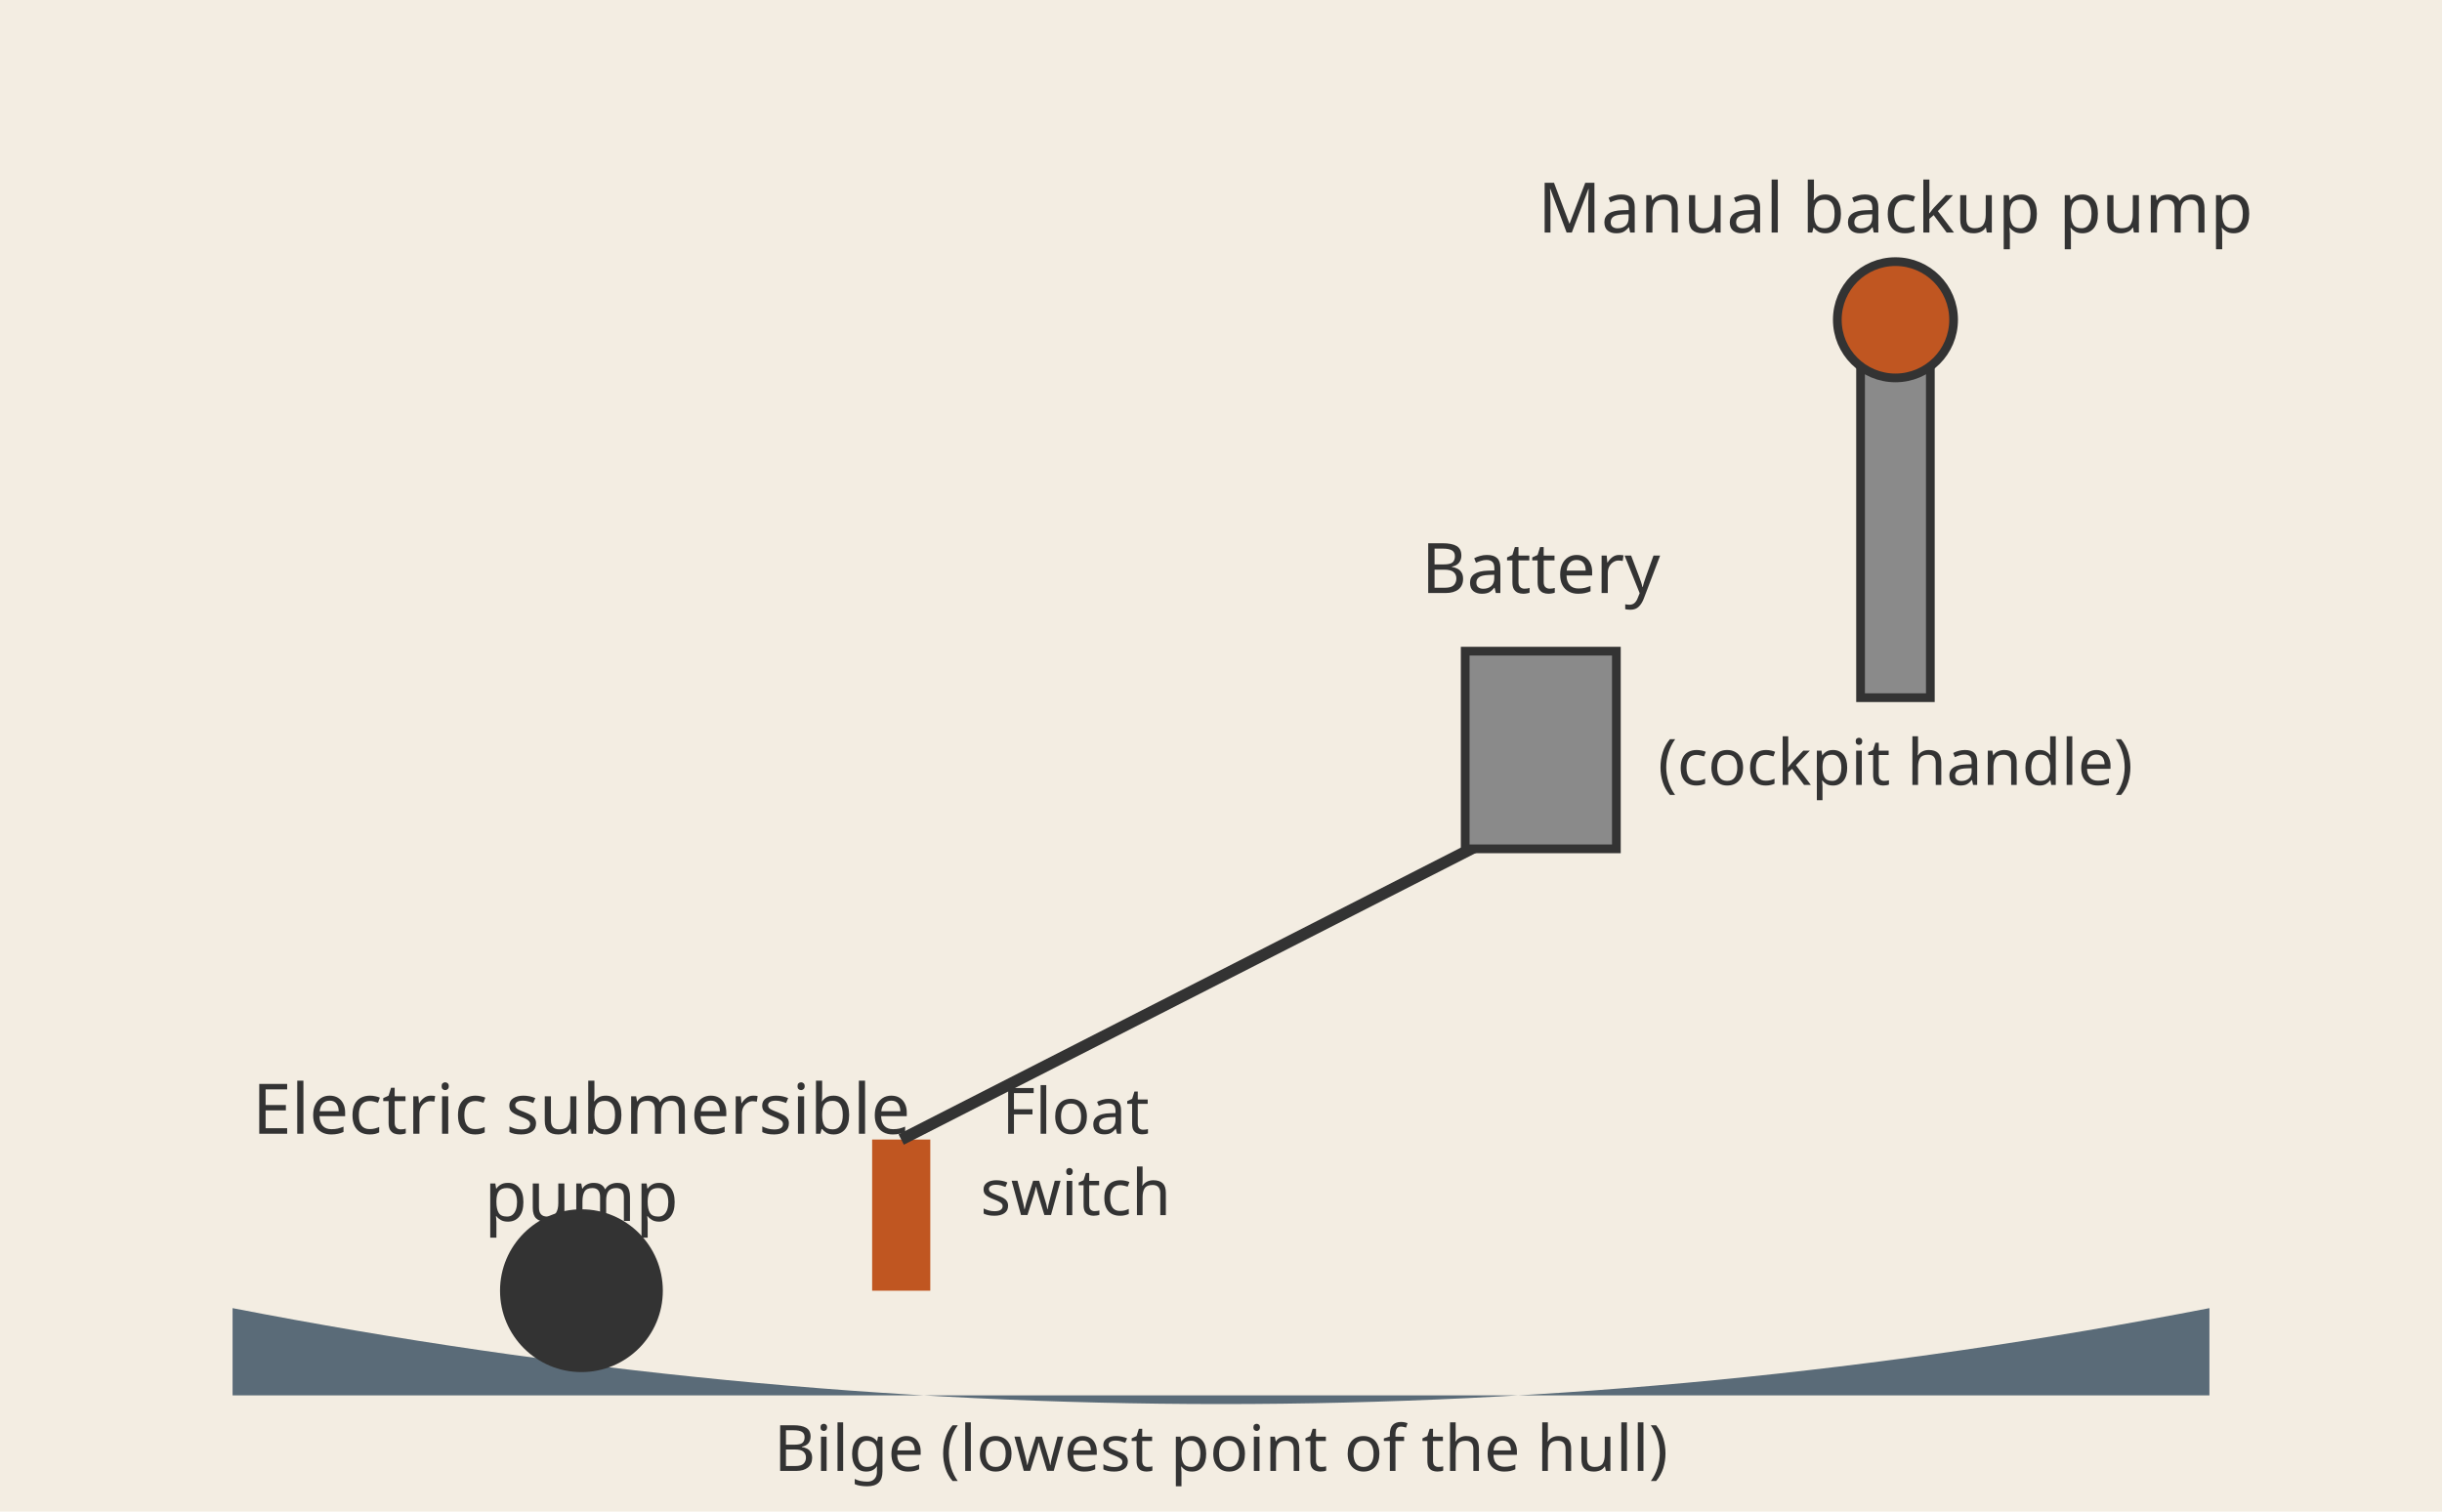
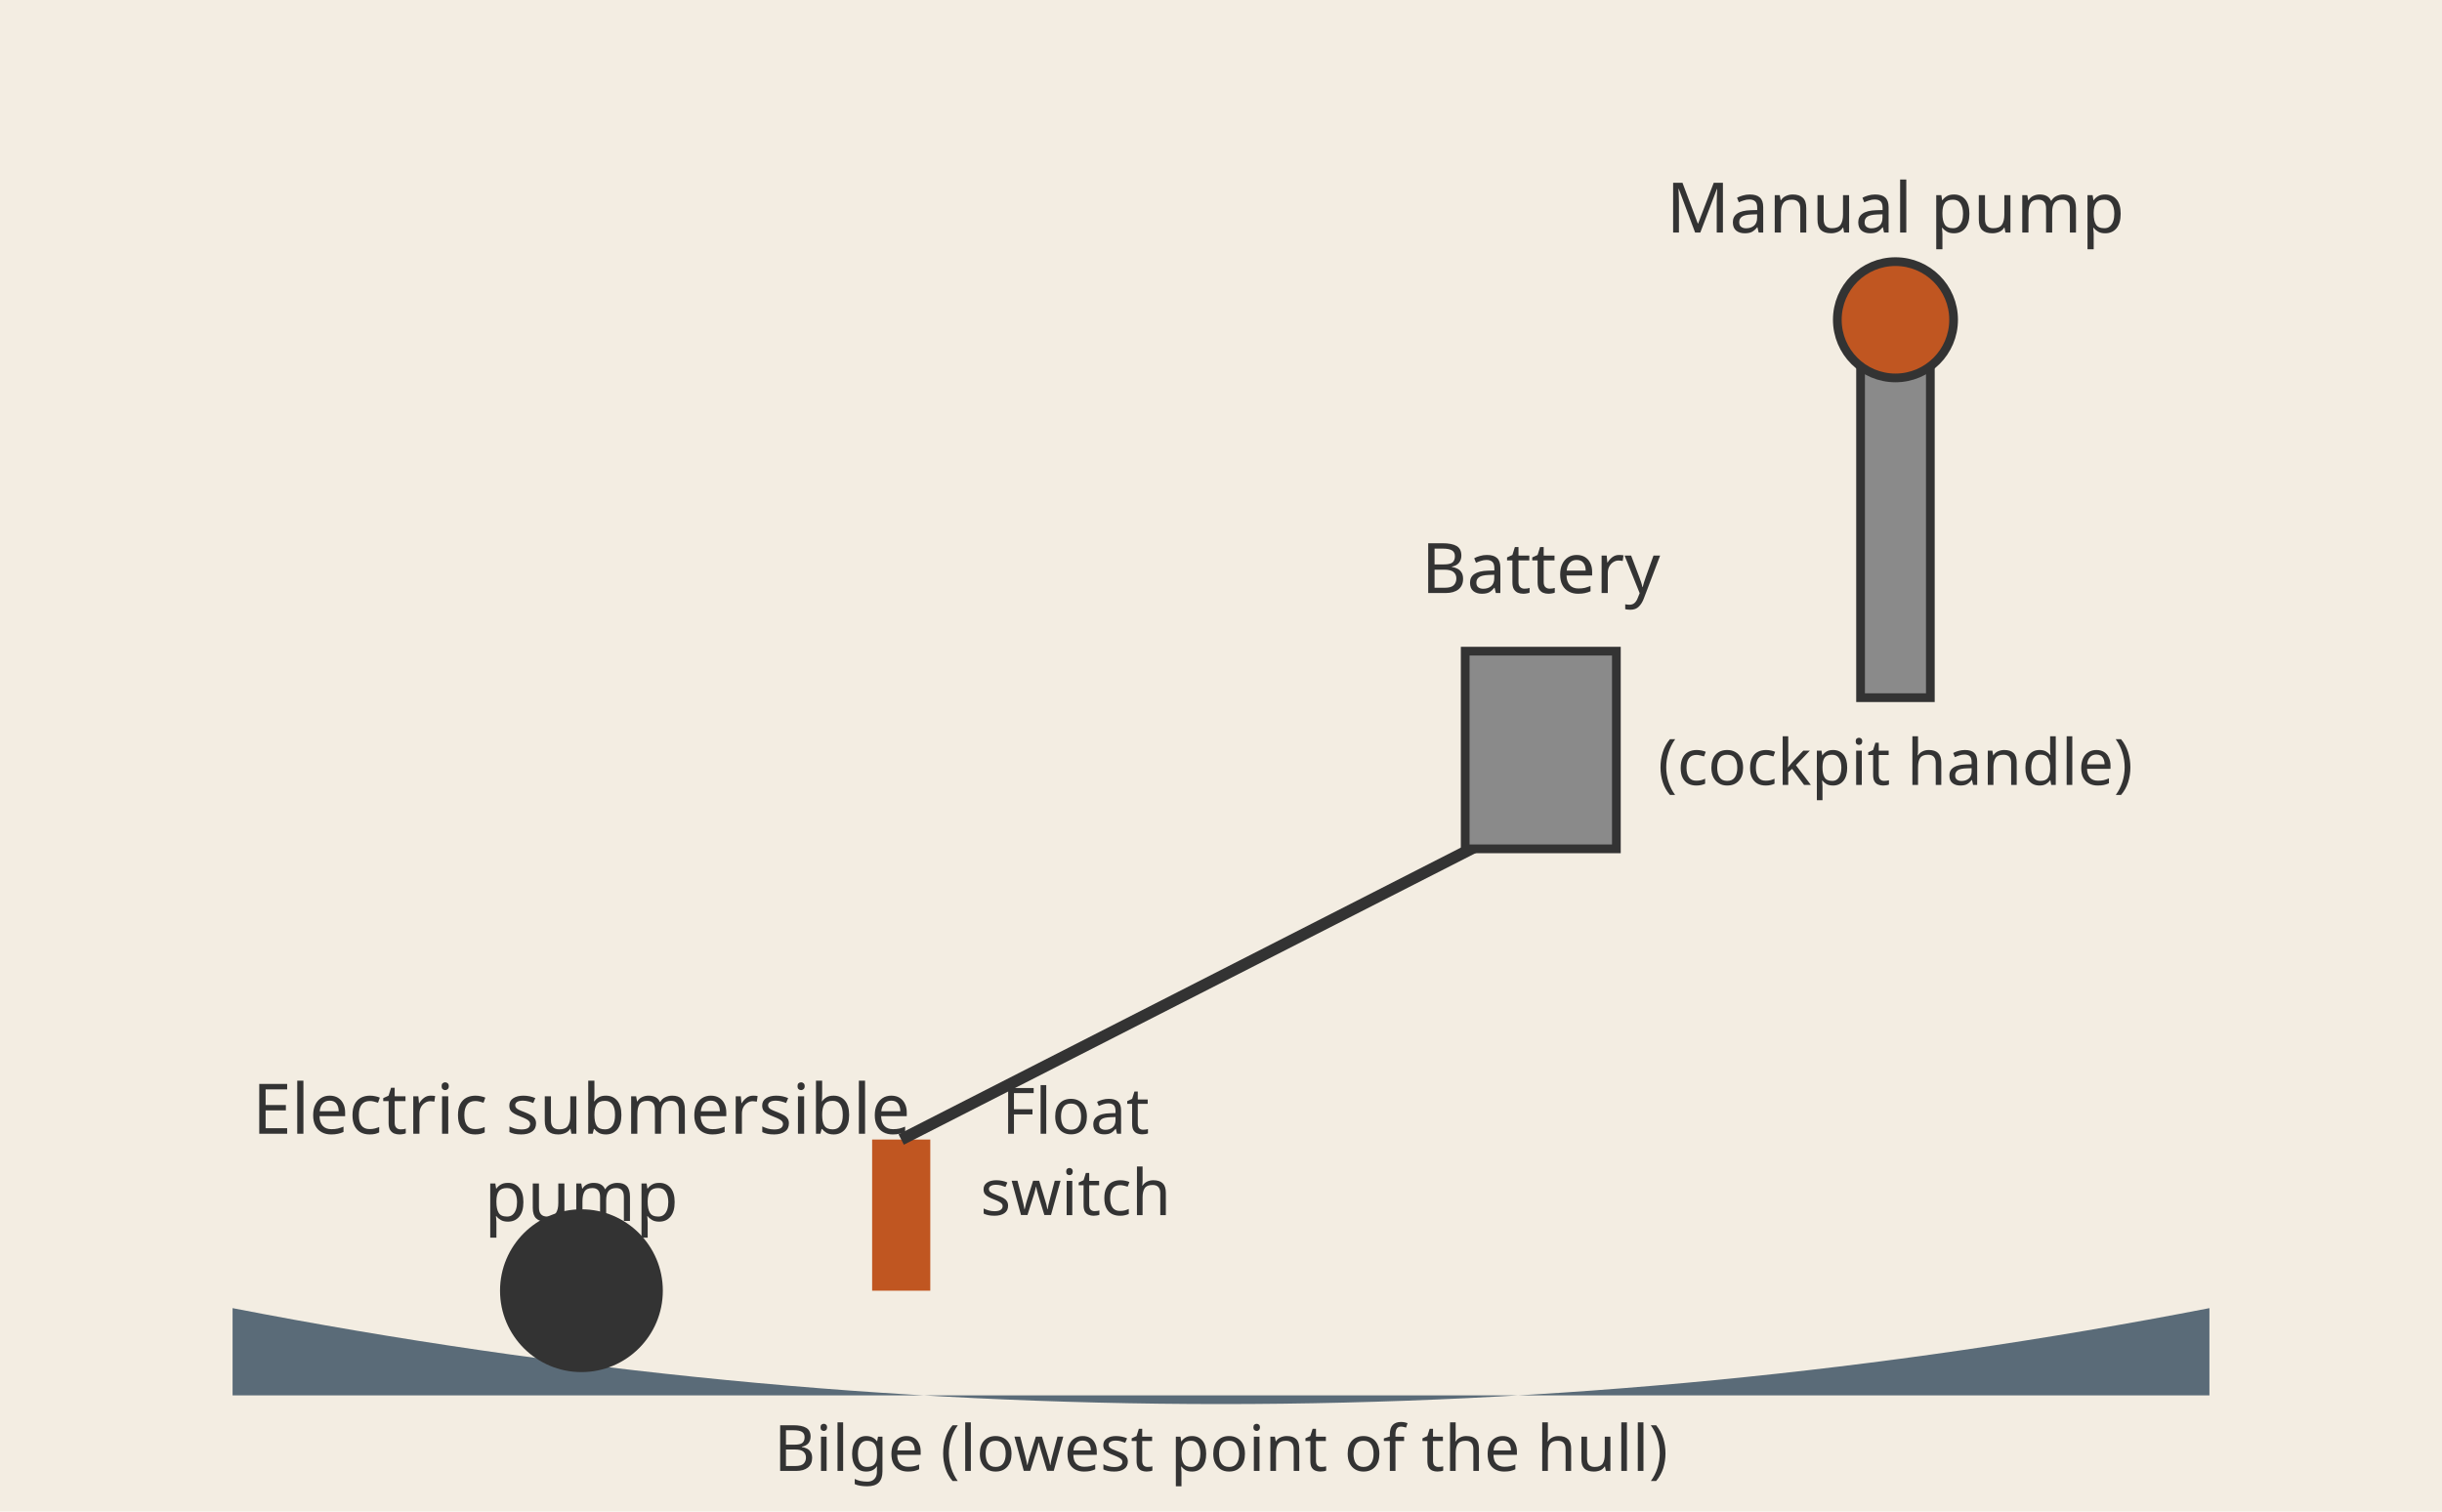
- <svg xmlns="http://www.w3.org/2000/svg" viewBox="0 0 420 260" role="img" aria-label="Diagram of a bilge with an electric submersible pump wired to a float switch and battery, and a manual diaphragm pump handle mounted in the cockpit as backup">
+ <svg xmlns="http://www.w3.org/2000/svg" viewBox="0 0 420 260" role="img" aria-label="Bilge cross-section with electric and manual water-removal equipment.">
  <rect width="420" height="260" fill="#f3ede2" />
  <path d="M40 225 Q210 258 380 225 L380 240 L40 240 Z" fill="#5a6b78" />
  <text x="210" y="253" font-family="sans-serif" font-size="11" fill="#333" text-anchor="middle">Bilge (lowest point of the hull)</text>
  <circle cx="100" cy="222" r="14" fill="#333" />
  <text x="100" y="195" font-family="sans-serif" font-size="12" fill="#333" text-anchor="middle">Electric submersible</text>
  <text x="100" y="210" font-family="sans-serif" font-size="12" fill="#333" text-anchor="middle">pump</text>
  <rect x="150" y="196" width="10" height="26" fill="#c05621" />
  <text x="185" y="195" font-family="sans-serif" font-size="11" fill="#333" text-anchor="middle">Float</text>
  <text x="185" y="209" font-family="sans-serif" font-size="11" fill="#333" text-anchor="middle">switch</text>
  <line x1="155" y1="196" x2="255" y2="145" stroke="#333" stroke-width="2" />
  <rect x="252" y="112" width="26" height="34" fill="#8a8a8a" stroke="#333" stroke-width="1.5" />
  <text x="265" y="102" font-family="sans-serif" font-size="12" fill="#333" text-anchor="middle">Battery</text>
  <rect x="320" y="60" width="12" height="60" fill="#8a8a8a" stroke="#333" stroke-width="1.5" />
  <circle cx="326" cy="55" r="10" fill="#c05621" stroke="#333" stroke-width="1.5" />
-   <text x="326" y="40" font-family="sans-serif" font-size="12" fill="#333" text-anchor="middle">Manual backup pump</text>
+   <text x="326" y="40" font-family="sans-serif" font-size="12" fill="#333" text-anchor="middle">Manual pump</text>
  <text x="326" y="135" font-family="sans-serif" font-size="11" fill="#333" text-anchor="middle">(cockpit handle)</text>
</svg>
